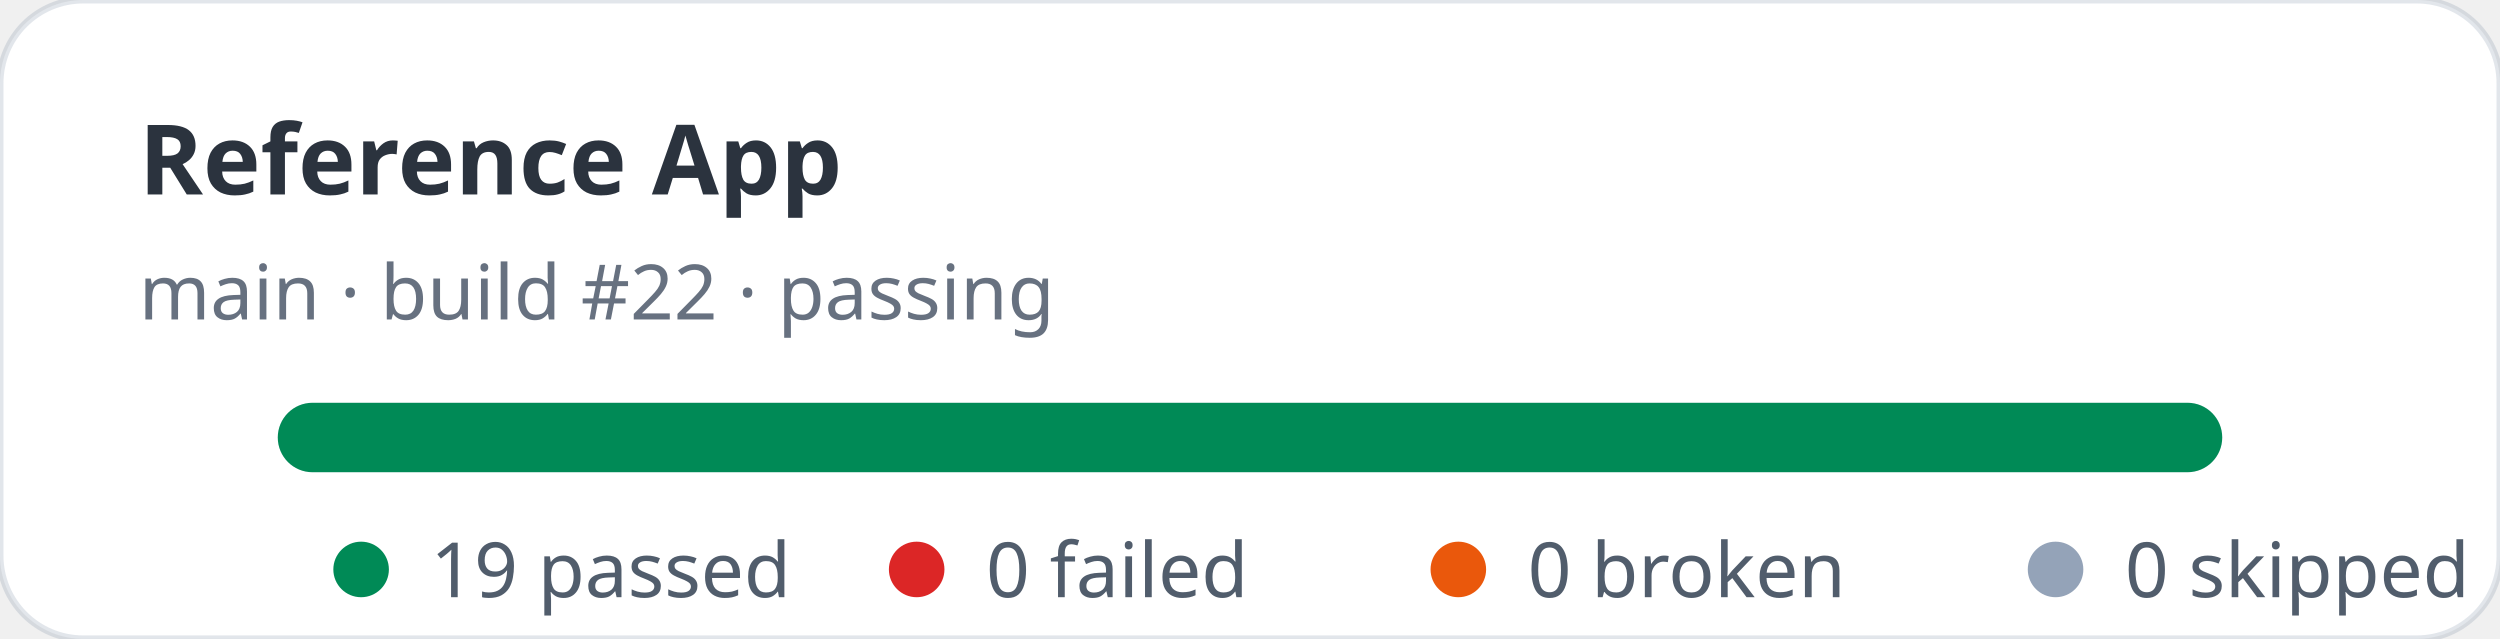
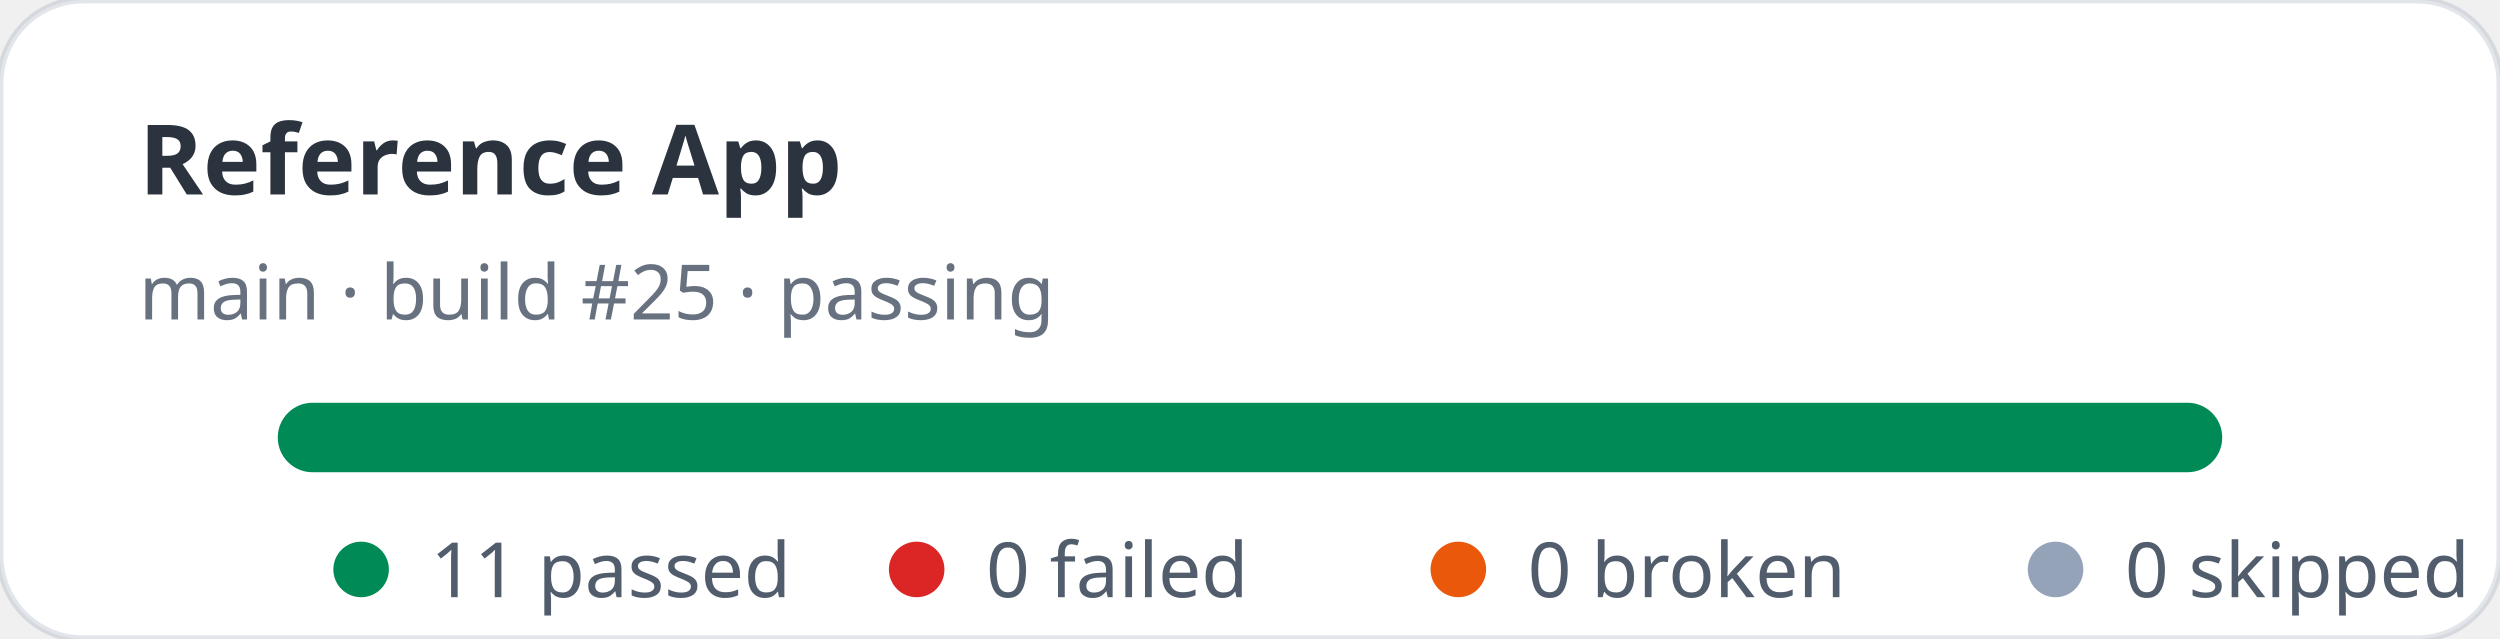
- <svg xmlns="http://www.w3.org/2000/svg" width="360" height="92" viewBox="0 0 360 92" role="img" aria-label="Reference App stats: 19 passed, 0 failed">
+ <svg xmlns="http://www.w3.org/2000/svg" width="360" height="92" viewBox="0 0 360 92" role="img" aria-label="Reference App stats: 11 passed, 0 failed">
  <rect width="360" height="92" rx="12" fill="#ffffff" stroke="rgba(11,48,86,0.12)" />
  <text x="20" y="28" fill="rgba(1,10,24,0.83)" font-family="ui-sans-serif,system-ui,sans-serif" font-size="14" font-weight="700">Reference App</text>
-   <text x="20" y="46" fill="rgba(2,19,44,0.6)" font-family="ui-sans-serif,system-ui,sans-serif" font-size="11">main · build #22 · passing</text>
+   <text x="20" y="46" fill="rgba(2,19,44,0.6)" font-family="ui-sans-serif,system-ui,sans-serif" font-size="11">main · build #25 · passing</text>
  <rect x="40" y="58" width="280" height="10" rx="5" fill="#e2e8f0" />
  <rect x="40" y="58" width="280" height="10" rx="5" fill="#008a56" />
  <g font-family="ui-sans-serif,system-ui,sans-serif" font-size="11" fill="rgba(1,18,40,0.68)">
    <circle cx="52" cy="82" r="4" fill="#008a56" />
-     <text x="62" y="86">19 passed</text>
+     <text x="62" y="86">11 passed</text>
    <circle cx="132" cy="82" r="4" fill="#dc2626" />
    <text x="142" y="86">0 failed</text>
    <circle cx="210" cy="82" r="4" fill="#ea580c" />
    <text x="220" y="86">0 broken</text>
    <circle cx="296" cy="82" r="4" fill="#94a3b8" />
    <text x="306" y="86">0 skipped</text>
  </g>
</svg>
